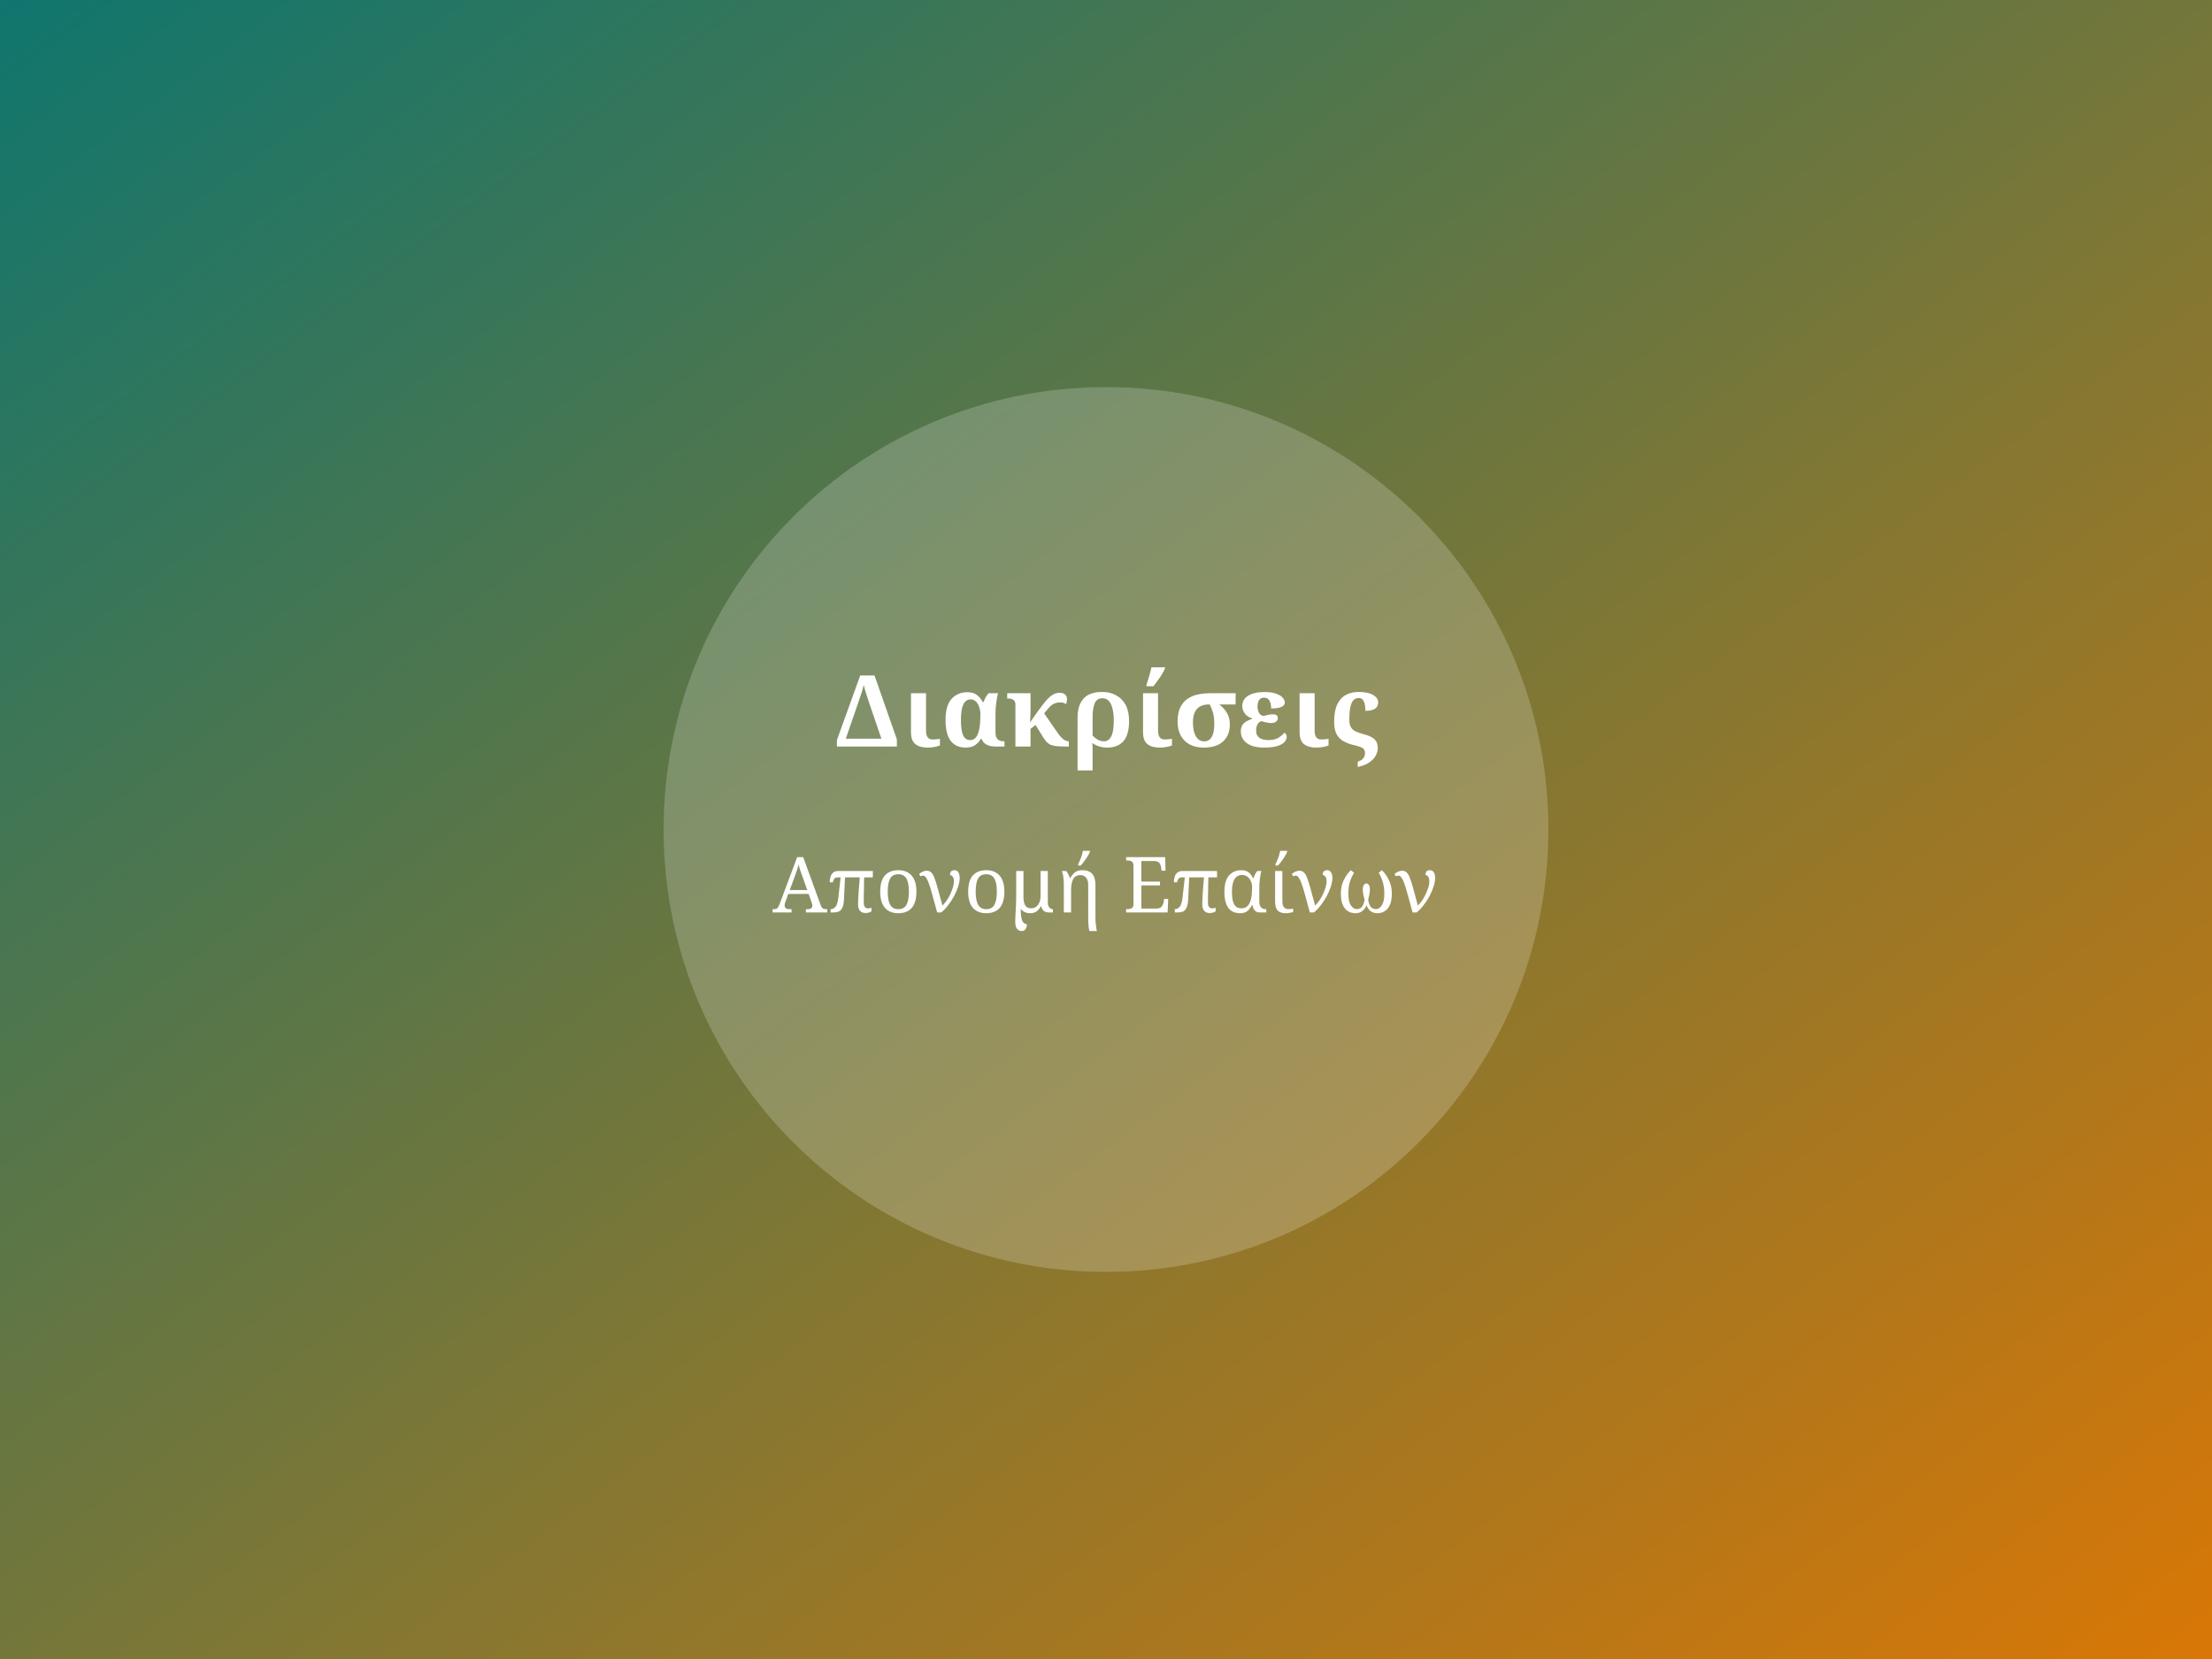
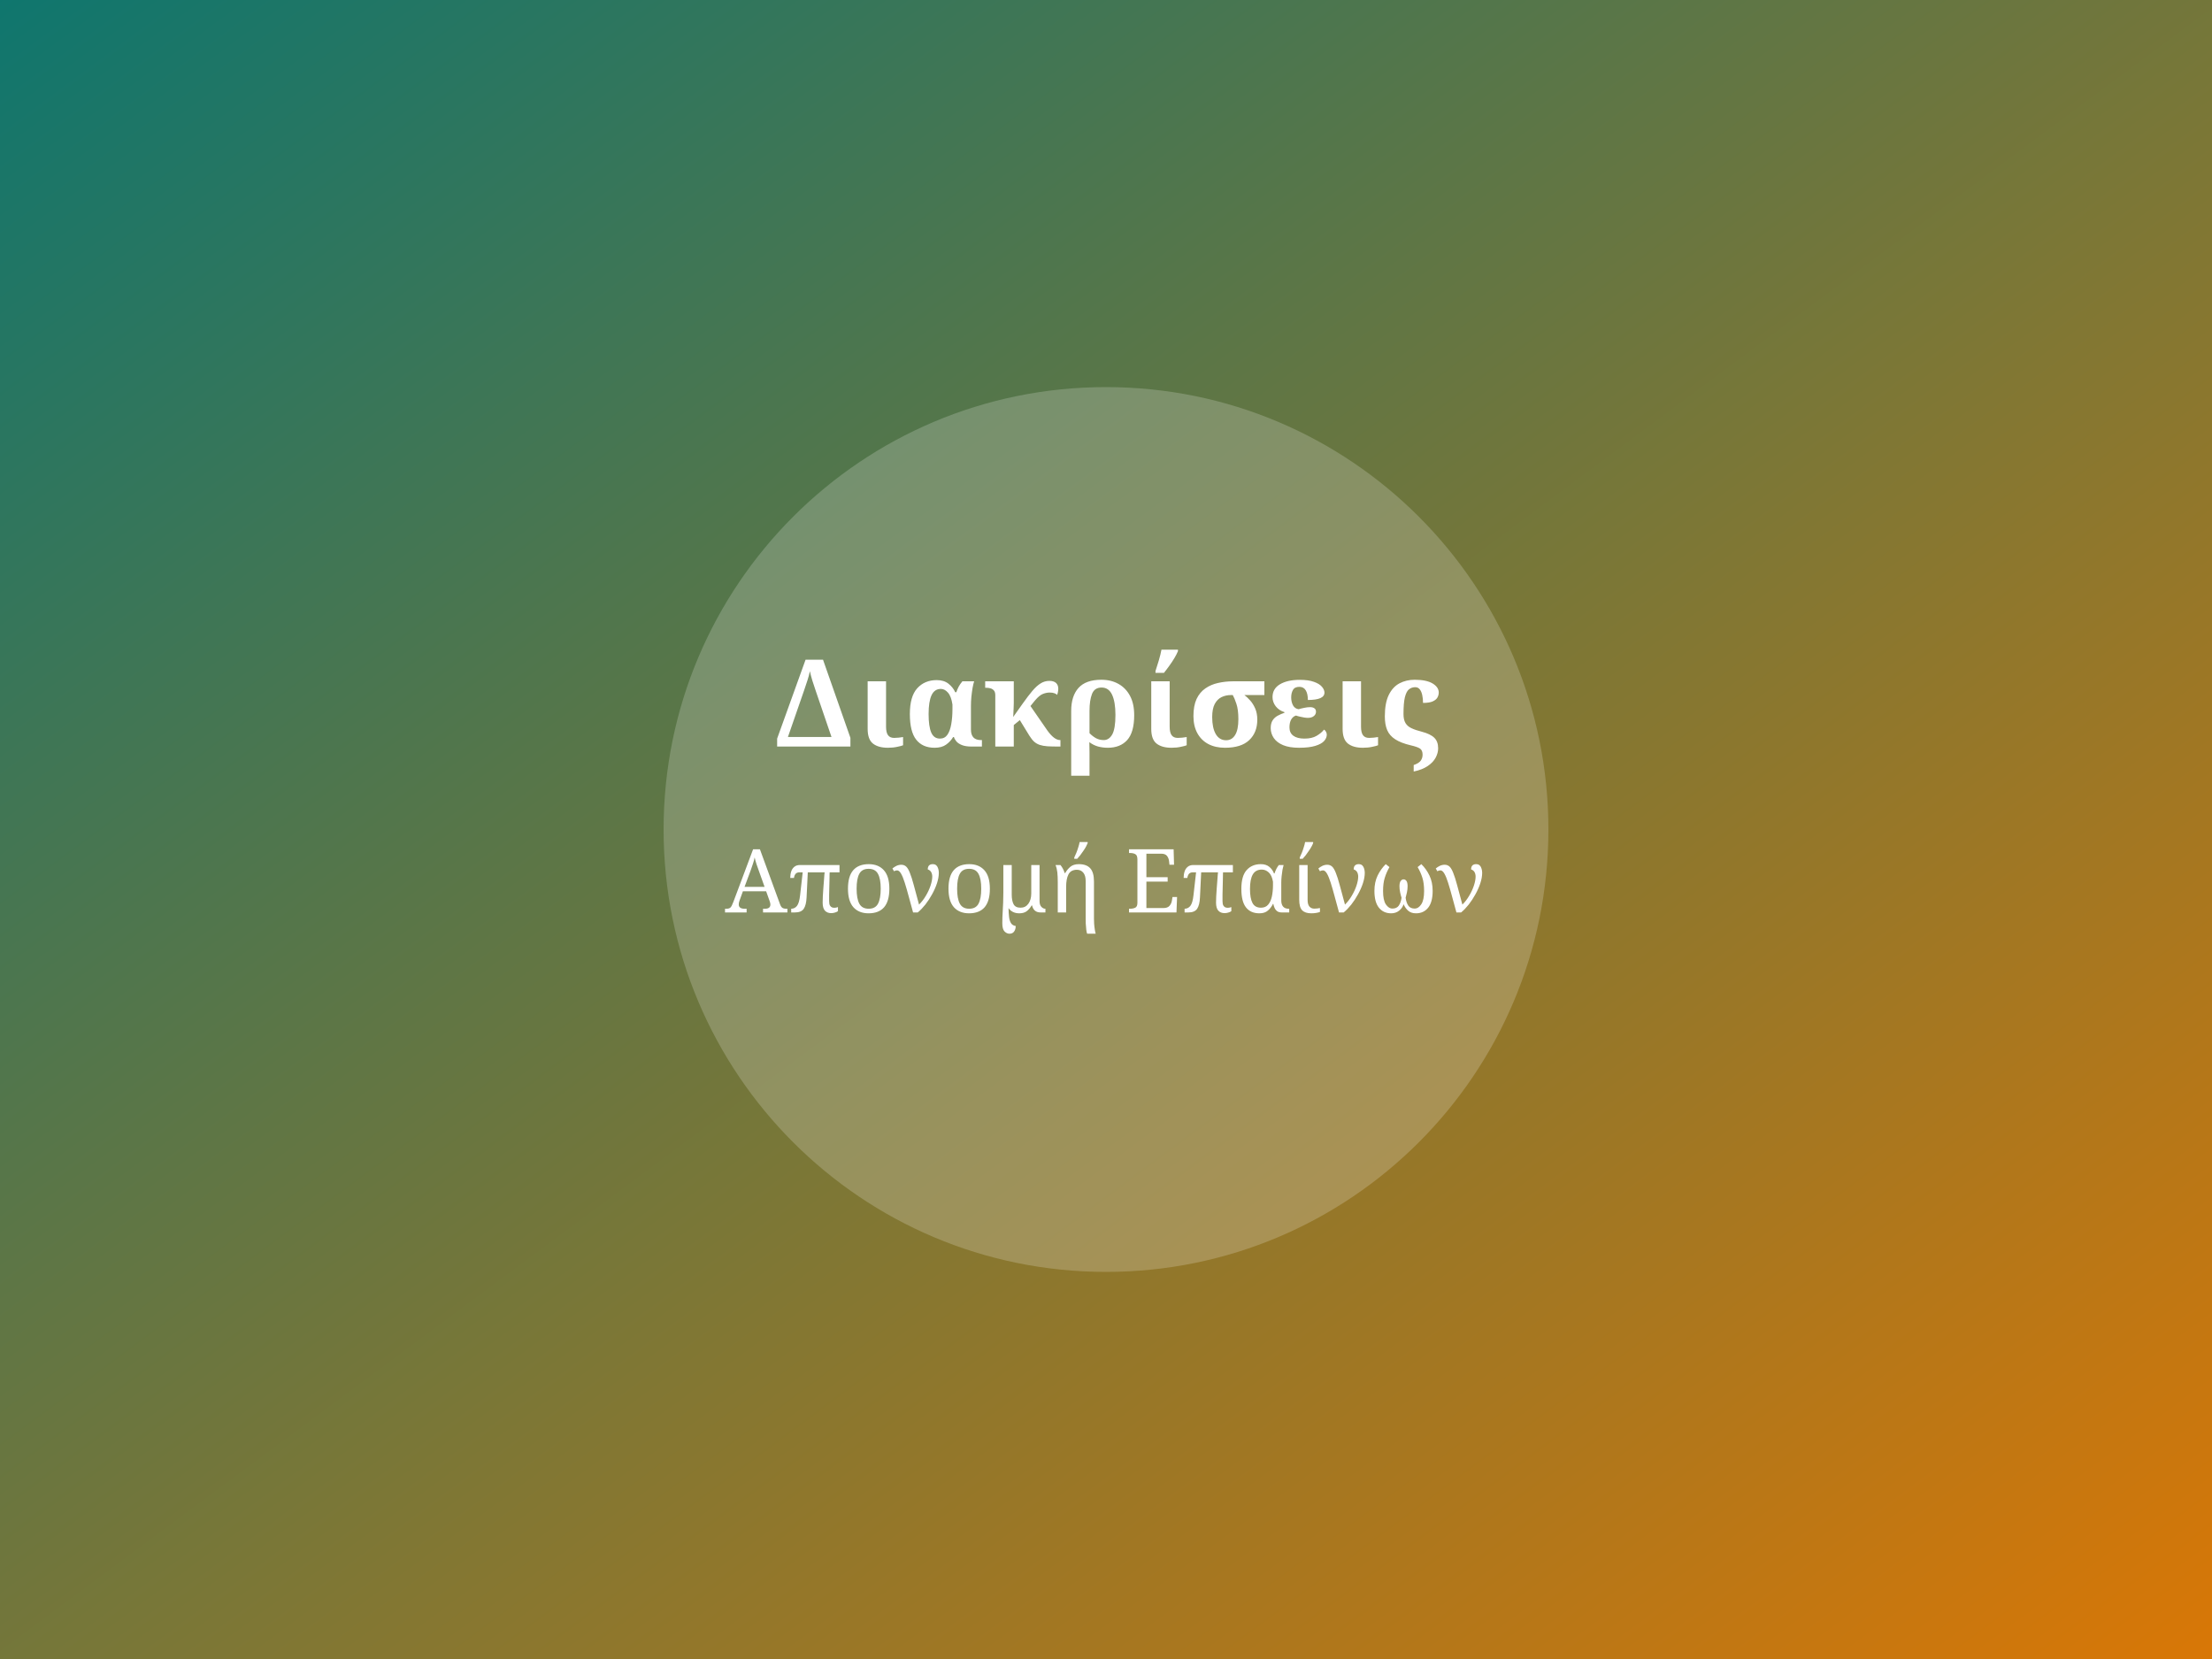
<svg xmlns="http://www.w3.org/2000/svg" width="400" height="300">
  <defs>
    <linearGradient id="newsGrad2" x1="0%" y1="0%" x2="100%" y2="100%">
      <stop offset="0%" style="stop-color:#0f766e;stop-opacity:1" />
      <stop offset="100%" style="stop-color:#d97706;stop-opacity:1" />
    </linearGradient>
  </defs>
  <rect width="100%" height="100%" fill="url(#newsGrad2)" />
  <circle cx="200" cy="150" r="80" fill="white" opacity="0.2" />
-   <text x="50%" y="45%" text-anchor="middle" fill="white" font-size="18" font-family="serif" font-weight="bold">
+   <text x="50%" y="45%" text-anchor="middle" fill="white" font-size="22" font-family="serif" font-weight="bold">
    Διακρίσεις
  </text>
-   <text x="50%" y="55%" text-anchor="middle" fill="white" font-size="14" font-family="serif">
+   <text x="50%" y="55%" text-anchor="middle" fill="white" font-size="16" font-family="serif">
    Απονομή Επαίνων
  </text>
</svg>
